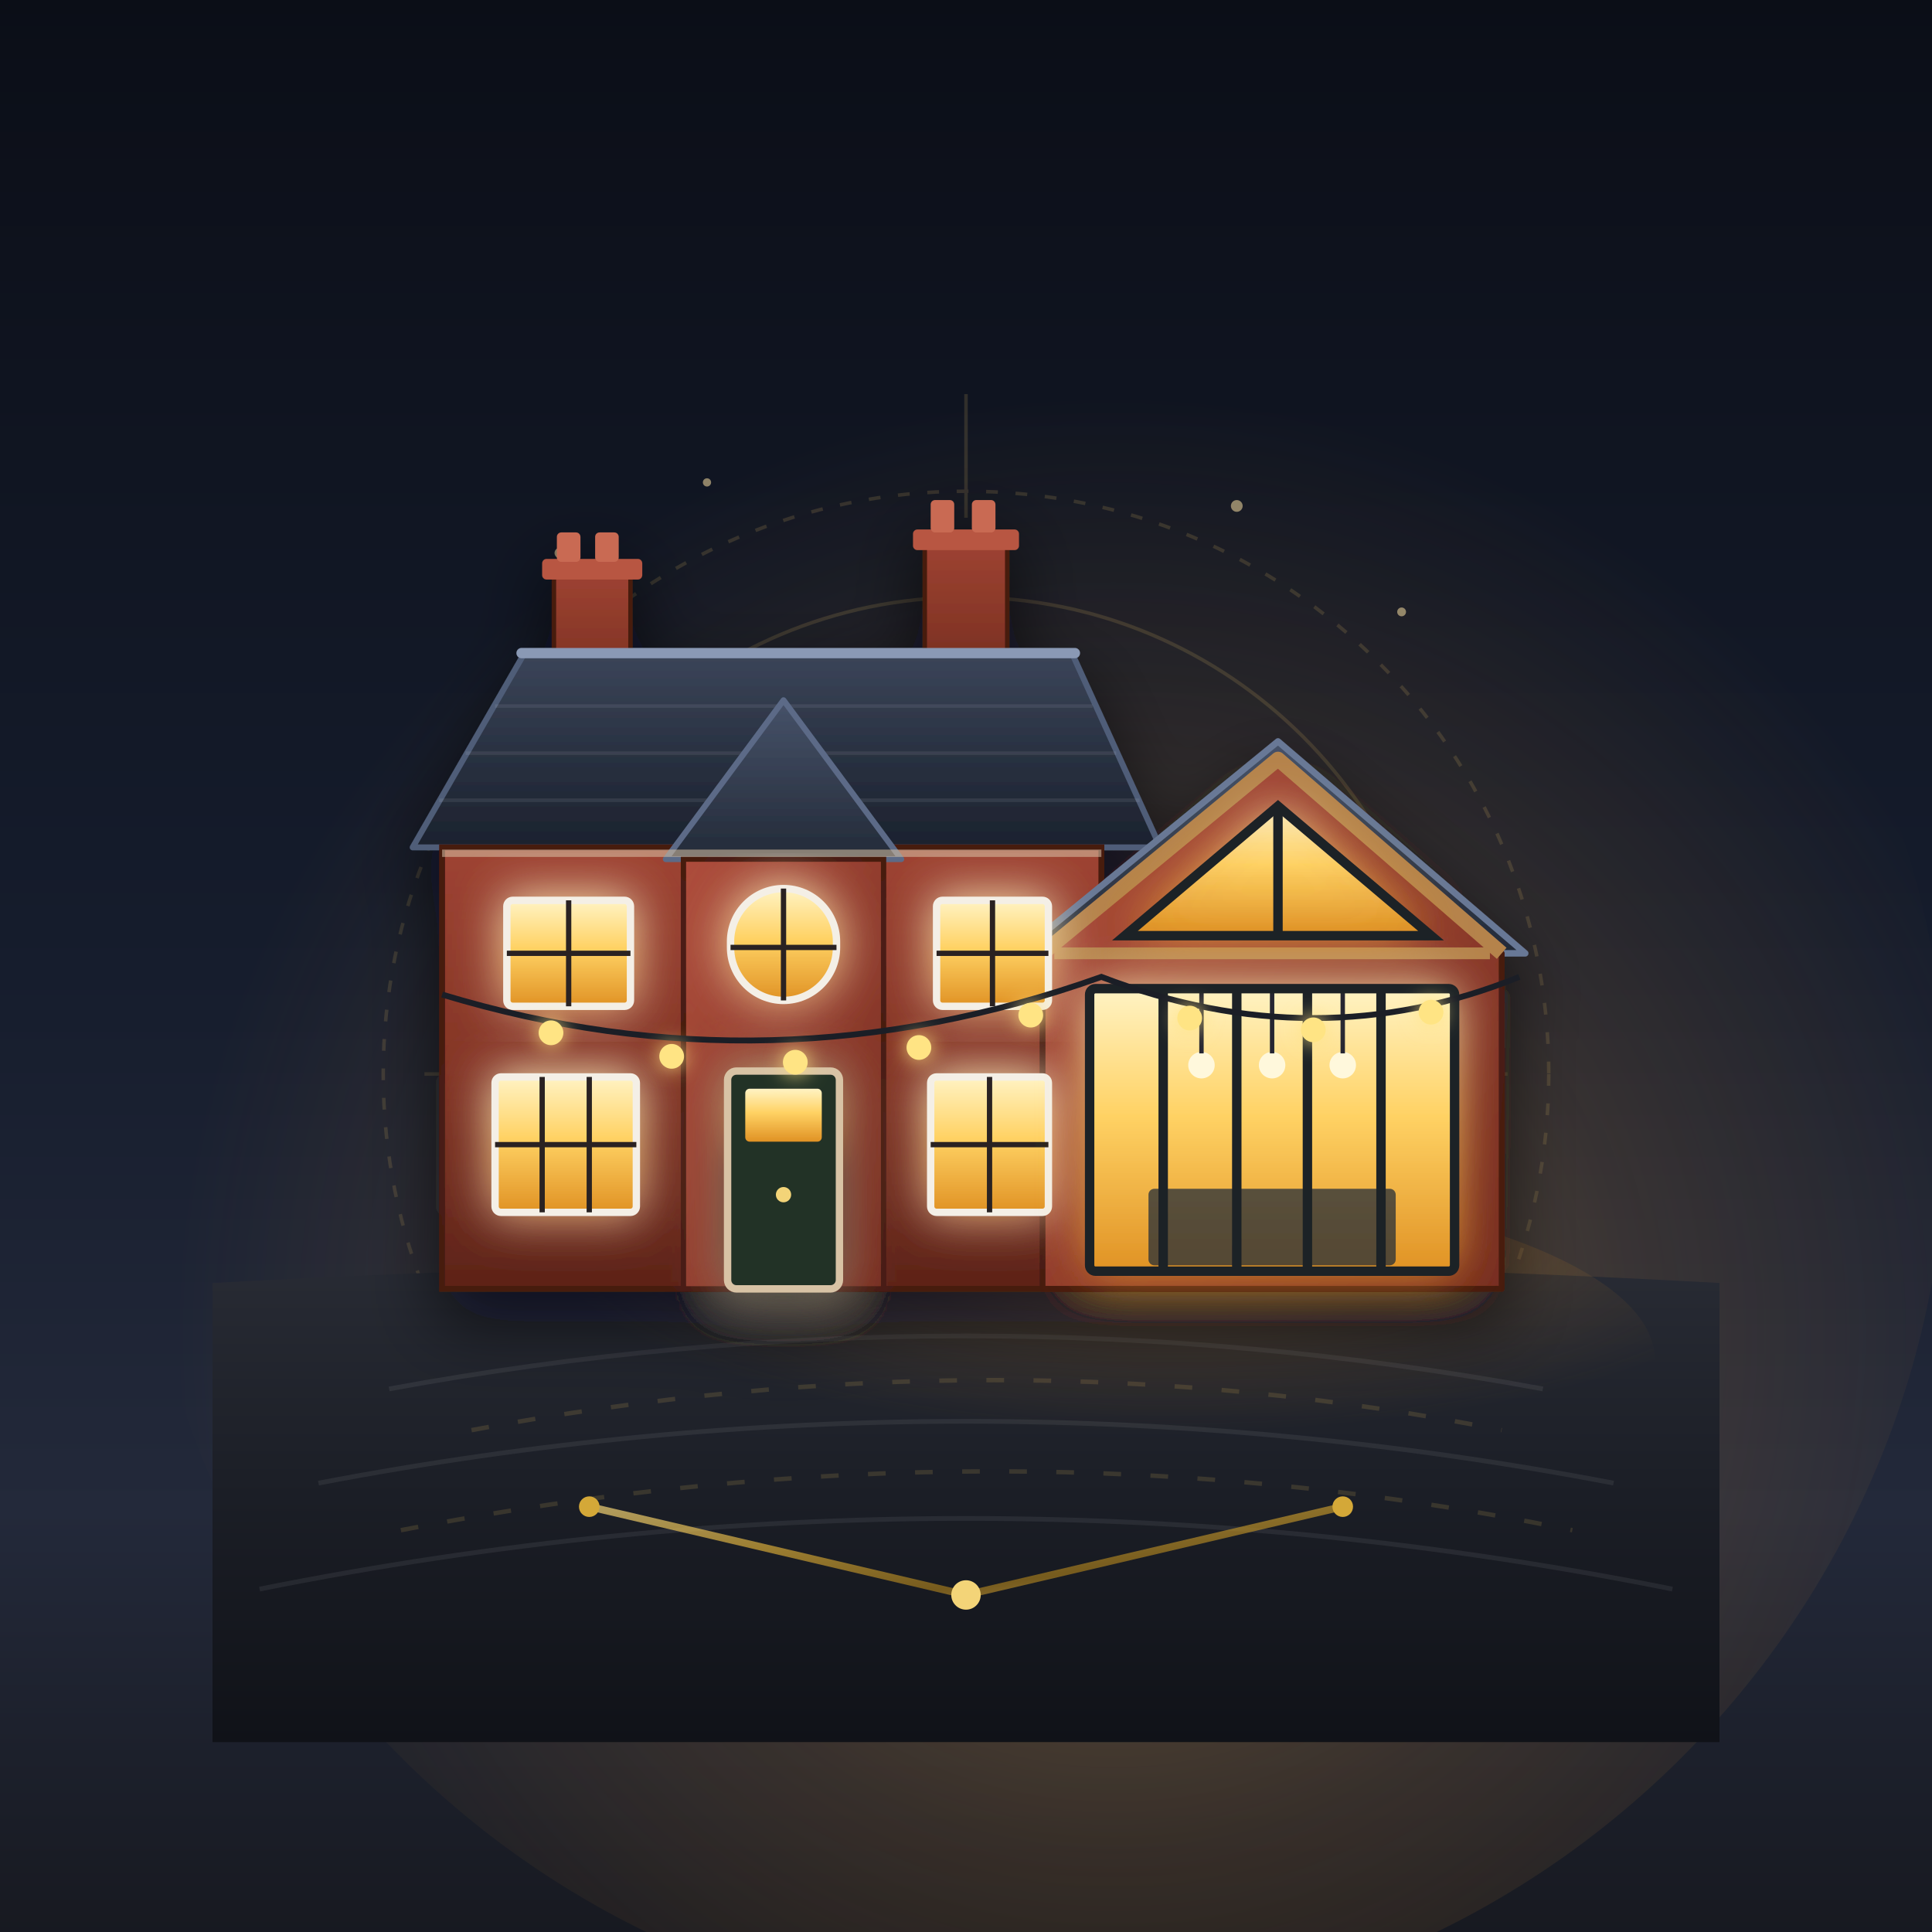
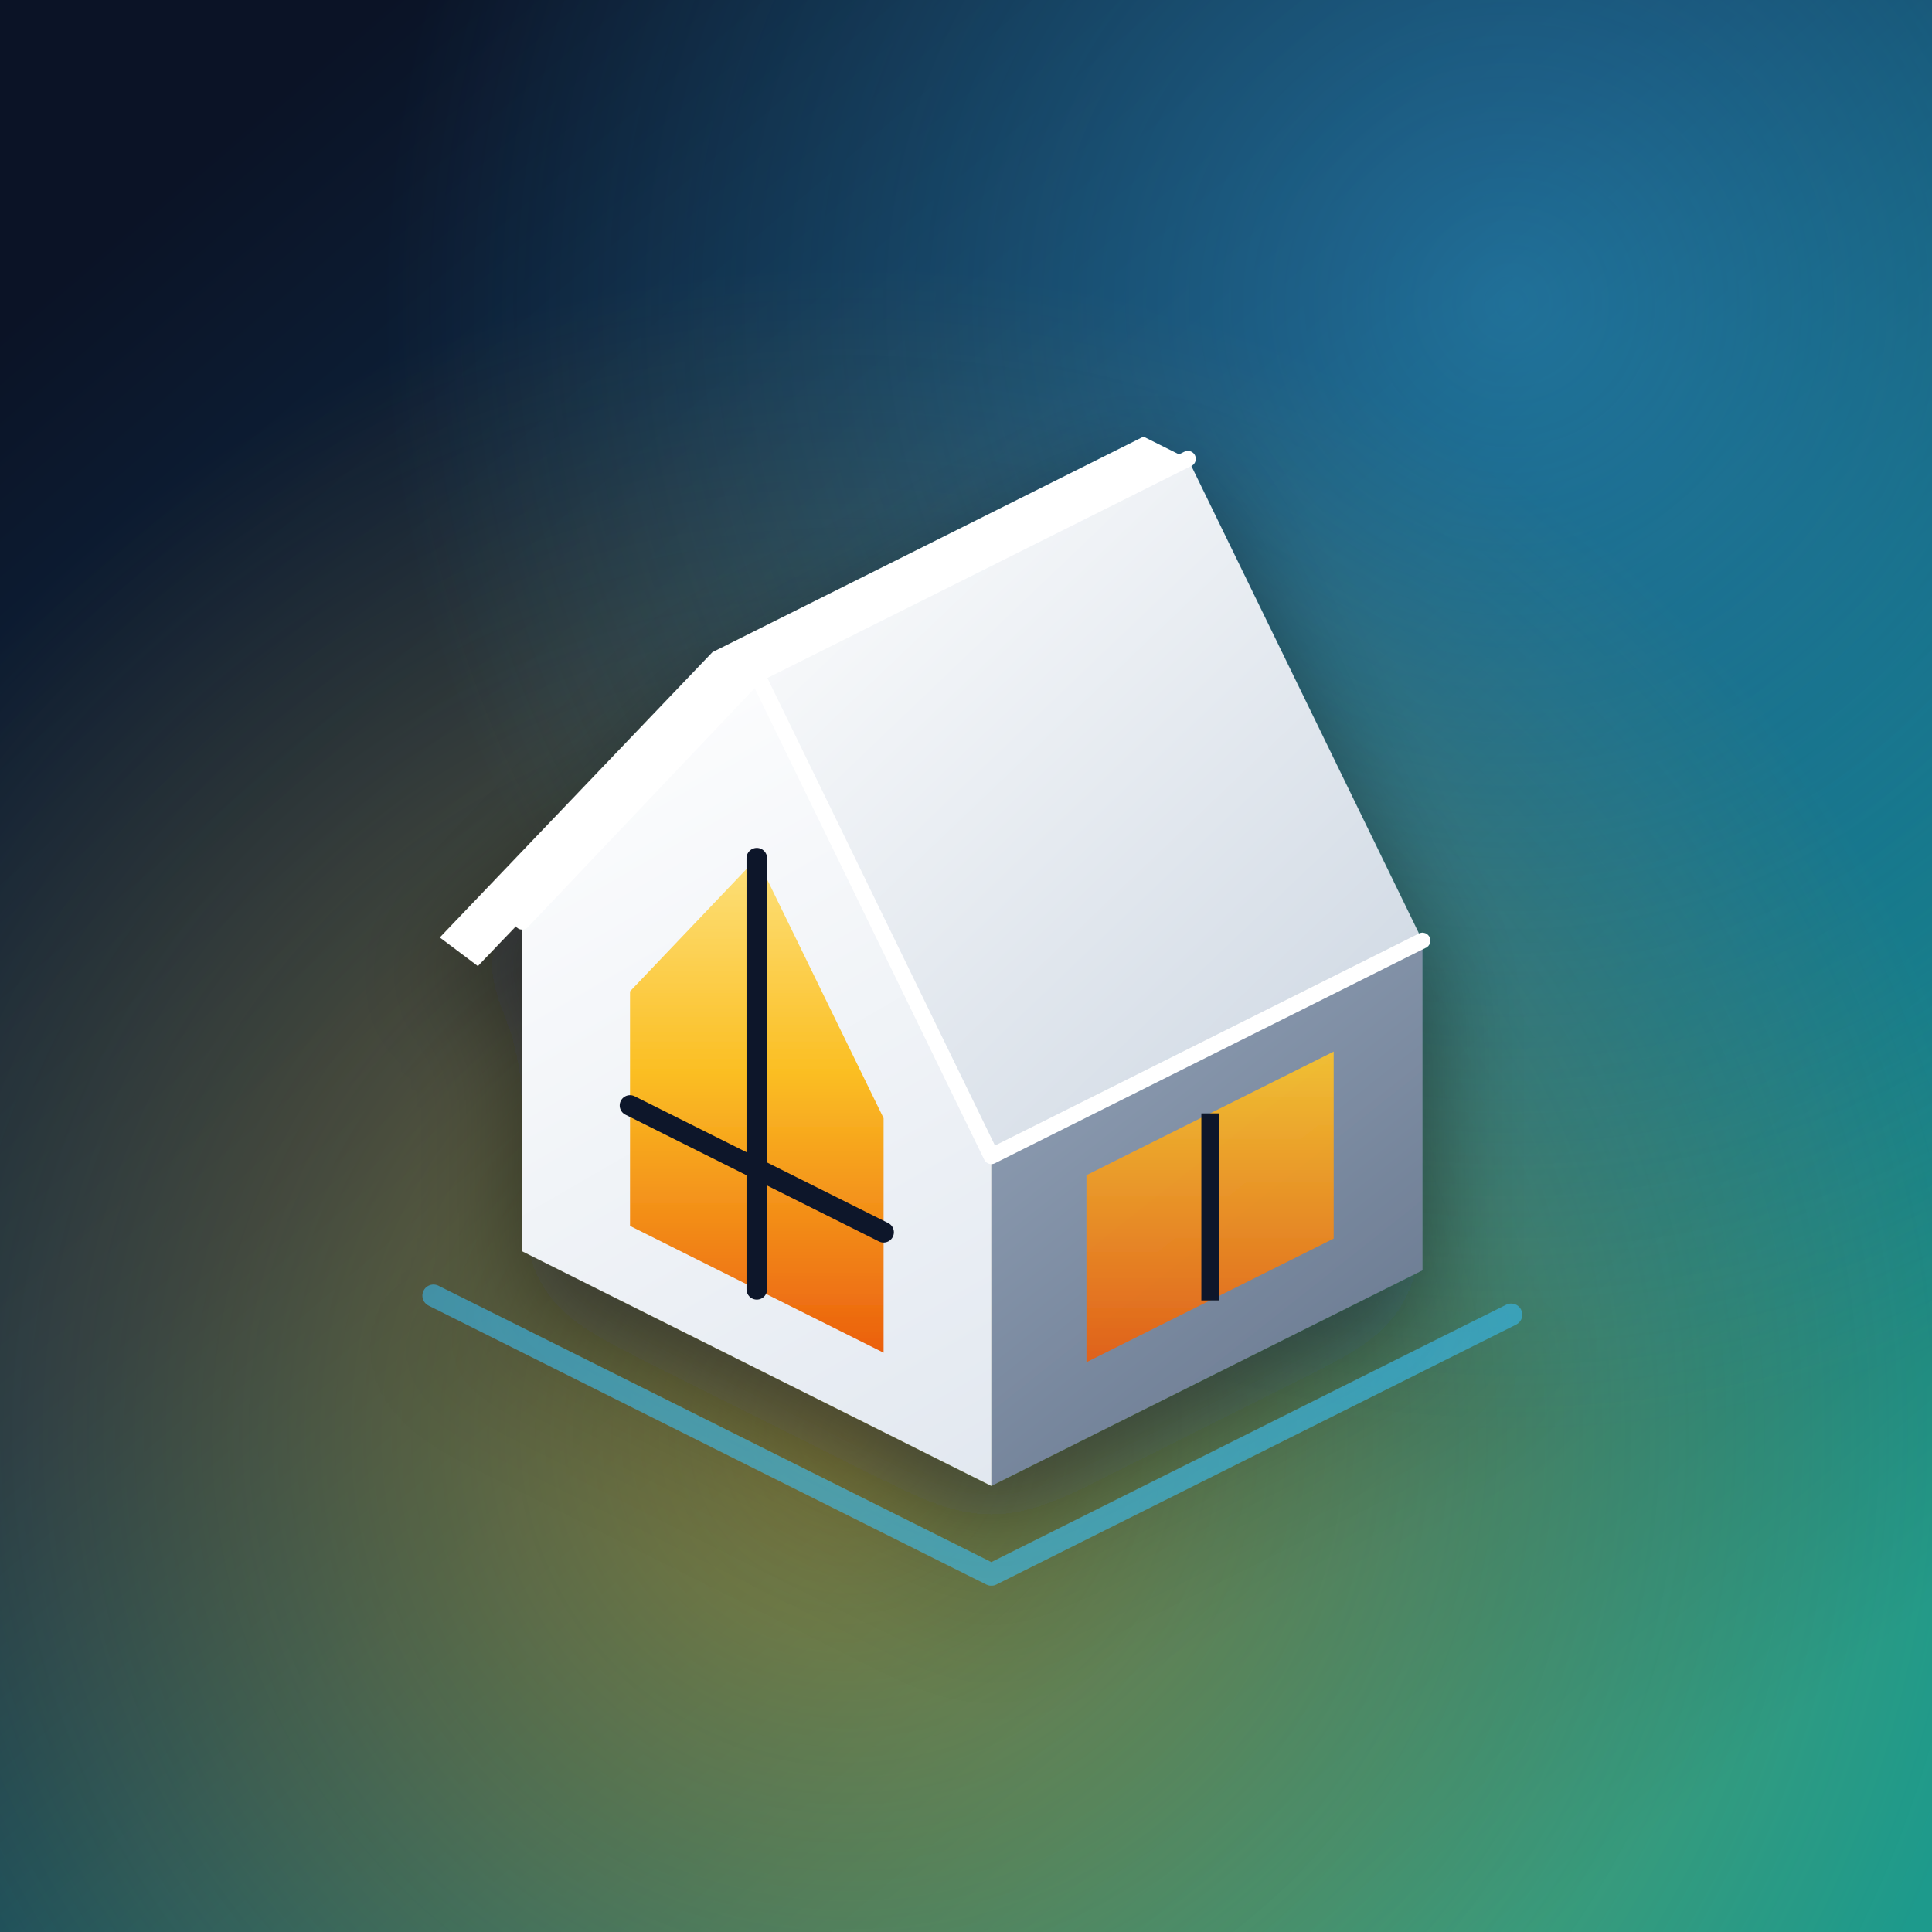
- <svg xmlns="http://www.w3.org/2000/svg" viewBox="0 0 512 512" width="512" height="512">
+ <svg xmlns="http://www.w3.org/2000/svg" viewBox="0 0 512 512" width="512" height="512" fill="none">
  <defs>
-     <clipPath id="badgeClip">
-       <rect x="0" y="0" width="512" height="512" rx="0" ry="0" />
-     </clipPath>
-     <linearGradient id="skyGrad" x1="0" y1="0" x2="0" y2="1">
-       <stop offset="0%" stop-color="#0b0e17" />
-       <stop offset="48%" stop-color="#151c2c" />
-       <stop offset="78%" stop-color="#23293a" />
-       <stop offset="100%" stop-color="#171920" />
+     <linearGradient id="bgGrad" x1="64" y1="32" x2="448" y2="480" gradientUnits="userSpaceOnUse">
+       <stop offset="0%" stop-color="#0B1326" />
+       <stop offset="38%" stop-color="#0F304D" />
+       <stop offset="72%" stop-color="#106876" />
+       <stop offset="100%" stop-color="#1D9A8C" />
    </linearGradient>
-     <radialGradient id="warmGlow" cx="54%" cy="62%" r="52%">
-       <stop offset="0%" stop-color="#f5c451" stop-opacity="0.38" />
-       <stop offset="55%" stop-color="#e59838" stop-opacity="0.14" />
-       <stop offset="100%" stop-color="#e59838" stop-opacity="0" />
+     <radialGradient id="warmGlow" cx="44%" cy="74%" r="60%">
+       <stop offset="0%" stop-color="#F59E0B" stop-opacity="0.48" />
+       <stop offset="100%" stop-color="#F59E0B" stop-opacity="0" />
    </radialGradient>
-     <linearGradient id="brassRim" x1="0" y1="0" x2="1" y2="1">
-       <stop offset="0%" stop-color="#f3d478" />
-       <stop offset="35%" stop-color="#d4a838" />
-       <stop offset="70%" stop-color="#9e761c" />
-       <stop offset="100%" stop-color="#e6be5a" />
+     <radialGradient id="skyGlow" cx="78%" cy="16%" r="58%">
+       <stop offset="0%" stop-color="#38BDF8" stop-opacity="0.42" />
+       <stop offset="100%" stop-color="#38BDF8" stop-opacity="0" />
+     </radialGradient>
+     <linearGradient id="roofGrad" x1="190" y1="96" x2="400" y2="316" gradientUnits="userSpaceOnUse">
+       <stop offset="0%" stop-color="#FFFFFF" />
+       <stop offset="100%" stop-color="#CBD5E1" />
    </linearGradient>
-     <linearGradient id="brickMain" x1="0" y1="0" x2="0" y2="1">
-       <stop offset="0%" stop-color="#9e4332" />
-       <stop offset="50%" stop-color="#843526" />
-       <stop offset="100%" stop-color="#5d2318" />
+     <linearGradient id="gableGrad" x1="116" y1="164" x2="264" y2="420" gradientUnits="userSpaceOnUse">
+       <stop offset="0%" stop-color="#FFFFFF" />
+       <stop offset="100%" stop-color="#E2E8F0" />
    </linearGradient>
-     <linearGradient id="brickWing" x1="0" y1="0" x2="1" y2="1">
-       <stop offset="0%" stop-color="#ae4d3b" />
-       <stop offset="100%" stop-color="#762d20" />
+     <linearGradient id="sideGrad" x1="264" y1="248" x2="400" y2="420" gradientUnits="userSpaceOnUse">
+       <stop offset="0%" stop-color="#94A3B8" />
+       <stop offset="100%" stop-color="#64748B" />
    </linearGradient>
-     <linearGradient id="slateRoof" x1="0" y1="0" x2="0" y2="1">
-       <stop offset="0%" stop-color="#3b4559" />
-       <stop offset="55%" stop-color="#283040" />
-       <stop offset="100%" stop-color="#1c222e" />
+     <linearGradient id="amberLit" x1="190" y1="210" x2="190" y2="385" gradientUnits="userSpaceOnUse">
+       <stop offset="0%" stop-color="#FDE68A" />
+       <stop offset="45%" stop-color="#FBBF24" />
+       <stop offset="100%" stop-color="#EA580C" />
    </linearGradient>
-     <linearGradient id="slateRoofEast" x1="0" y1="0" x2="0" y2="1">
-       <stop offset="0%" stop-color="#465269" />
-       <stop offset="100%" stop-color="#232a38" />
+     <linearGradient id="glassRim" x1="256" y1="16" x2="256" y2="496" gradientUnits="userSpaceOnUse">
+       <stop offset="0%" stop-color="#FFFFFF" stop-opacity="0.34" />
+       <stop offset="50%" stop-color="#FFFFFF" stop-opacity="0.08" />
+       <stop offset="100%" stop-color="#FFFFFF" stop-opacity="0.18" />
    </linearGradient>
-     <linearGradient id="winGlow" x1="0" y1="0" x2="0" y2="1">
-       <stop offset="0%" stop-color="#fff3c4" />
-       <stop offset="45%" stop-color="#ffd264" />
-       <stop offset="100%" stop-color="#e09224" />
-     </linearGradient>
-     <linearGradient id="courtyardGrad" x1="0" y1="0" x2="0" y2="1">
-       <stop offset="0%" stop-color="#282b34" />
-       <stop offset="45%" stop-color="#1c1f27" />
-       <stop offset="100%" stop-color="#101218" />
-     </linearGradient>
-     <radialGradient id="cobblePool" cx="58%" cy="15%" r="55%">
-       <stop offset="0%" stop-color="#ffca57" stop-opacity="0.42" />
-       <stop offset="50%" stop-color="#d88b28" stop-opacity="0.15" />
-       <stop offset="100%" stop-color="#d88b28" stop-opacity="0" />
-     </radialGradient>
-     <filter id="softGlow" x="-30%" y="-30%" width="160%" height="160%">
-       <feGaussianBlur stdDeviation="8" result="blur" />
-       <feMerge>
-         <feMergeNode in="blur" />
-         <feMergeNode in="SourceGraphic" />
-       </feMerge>
-     </filter>
-     <filter id="festoonGlow" x="-60%" y="-60%" width="220%" height="220%">
-       <feGaussianBlur stdDeviation="3.5" result="blur" />
-       <feMerge>
-         <feMergeNode in="blur" />
-         <feMergeNode in="SourceGraphic" />
-       </feMerge>
-     </filter>
-     <filter id="buildingShadow" x="-15%" y="-15%" width="130%" height="140%">
-       <feDropShadow dx="0" dy="10" stdDeviation="12" flood-color="#05070c" flood-opacity="0.65" />
+     <filter id="dropShadow" x="-15%" y="-15%" width="130%" height="135%" filterUnits="userSpaceOnUse">
+       <feDropShadow dx="0" dy="14" stdDeviation="16" flood-color="#040814" flood-opacity="0.45" />
    </filter>
  </defs>
-   <g clip-path="url(#badgeClip)">
-     <rect x="0" y="0" width="512" height="512" fill="url(#skyGrad)" />
-     <circle cx="276" cy="296" r="240" fill="url(#warmGlow)" />
-     <g transform="translate(256 262) scale(0.78) translate(-256 -256)">
-       <g opacity="0.16" stroke="#e4be64" stroke-width="1.2" fill="none">
-         <circle cx="256" cy="285" r="198" stroke-dasharray="4 6" />
-         <circle cx="256" cy="285" r="162" />
-         <line x1="256" y1="54" x2="256" y2="96" />
-         <line x1="72" y1="285" x2="440" y2="285" />
-       </g>
-       <g fill="#f6dca0" opacity="0.55">
-         <circle cx="118" cy="108" r="1.8" />
-         <circle cx="168" cy="84" r="1.4" />
-         <circle cx="348" cy="92" r="2.0" />
-         <circle cx="404" cy="128" r="1.5" />
-       </g>
-       <path d="M 0 356 Q 256 342 512 356 L 512 512 L 0 512 Z" fill="url(#courtyardGrad)" />
-       <ellipse cx="295" cy="382" rx="195" ry="62" fill="url(#cobblePool)" />
-       <g fill="none" stroke="#ffffff" stroke-opacity="0.07" stroke-width="1.6">
-         <path d="M 60 392 Q 256 356 452 392" />
-         <path d="M 36 424 Q 256 382 476 424" />
-         <path d="M 16 460 Q 256 412 496 460" />
-       </g>
-       <g fill="none" stroke="#f5c862" stroke-opacity="0.14" stroke-width="1.5" stroke-dasharray="6 10">
-         <path d="M 88 406 Q 268 372 438 406" />
-         <path d="M 64 440 Q 268 400 462 440" />
-       </g>
-       <g filter="url(#buildingShadow)">
-         <g>
-           <rect x="116" y="114" width="26" height="58" rx="2" fill="url(#brickMain)" stroke="#471a11" stroke-width="1.5" />
-           <rect x="112" y="110" width="34" height="7" rx="1.5" fill="#b85642" />
-           <rect x="117" y="101" width="8" height="10" rx="1.5" fill="#c96b53" />
-           <rect x="130" y="101" width="8" height="10" rx="1.5" fill="#c96b53" />
-           <rect x="242" y="104" width="28" height="62" rx="2" fill="url(#brickMain)" stroke="#471a11" stroke-width="1.5" />
-           <rect x="238" y="100" width="36" height="7" rx="1.5" fill="#b85642" />
-           <rect x="244" y="90" width="8" height="11" rx="1.5" fill="#c96b53" />
-           <rect x="258" y="90" width="8" height="11" rx="1.5" fill="#c96b53" />
-         </g>
-         <polygon points="68,208 106,142 292,142 322,208" fill="url(#slateRoof)" stroke="#4f5d78" stroke-width="2" stroke-linejoin="round" />
-         <g stroke="#ffffff" stroke-opacity="0.08" stroke-width="1.2">
-           <line x1="96" y1="160" x2="299" y2="160" />
-           <line x1="86" y1="176" x2="307" y2="176" />
-           <line x1="77" y1="192" x2="315" y2="192" />
-         </g>
-         <line x1="105" y1="142" x2="293" y2="142" stroke="#8a99b5" stroke-width="3.5" stroke-linecap="round" />
-         <rect x="78" y="208" width="224" height="150" fill="url(#brickMain)" stroke="#471a11" stroke-width="2" />
-         <polygon points="154,212 194,158 234,212" fill="url(#slateRoofEast)" stroke="#5b6a87" stroke-width="2" stroke-linejoin="round" />
-         <rect x="160" y="212" width="68" height="146" fill="url(#brickWing)" stroke="#471a11" stroke-width="1.8" />
-         <line x1="78" y1="210" x2="302" y2="210" stroke="#d8c3a5" stroke-width="2.5" stroke-opacity="0.55" />
-         <polygon points="274,244 362,172 446,244" fill="url(#slateRoofEast)" stroke="#687896" stroke-width="2.2" stroke-linejoin="round" />
-         <polygon points="282,358 282,244 362,178 438,244 438,358" fill="url(#brickWing)" stroke="#471a11" stroke-width="2" stroke-linejoin="round" />
-         <polyline points="282,244 362,178 438,244" fill="none" stroke="#b5834c" stroke-width="5" stroke-linejoin="round" />
-         <line x1="286" y1="244" x2="434" y2="244" stroke="#b5834c" stroke-width="4" />
-         <g filter="url(#softGlow)">
-           <rect x="100" y="226" width="42" height="36" rx="2" fill="url(#winGlow)" stroke="#f4efe6" stroke-width="2.5" />
-           <rect x="176" y="222" width="36" height="38" rx="18" fill="url(#winGlow)" stroke="#f4efe6" stroke-width="2.5" />
-           <rect x="246" y="226" width="38" height="36" rx="2" fill="url(#winGlow)" stroke="#f4efe6" stroke-width="2.5" />
-         </g>
-         <g stroke="#2a2420" stroke-width="1.8">
-           <line x1="121" y1="226" x2="121" y2="262" />
-           <line x1="100" y1="244" x2="142" y2="244" />
-           <line x1="194" y1="222" x2="194" y2="260" />
-           <line x1="176" y1="242" x2="212" y2="242" />
-           <line x1="265" y1="226" x2="265" y2="262" />
-           <line x1="246" y1="244" x2="284" y2="244" />
-         </g>
-         <g filter="url(#softGlow)">
-           <rect x="96" y="286" width="48" height="46" rx="2" fill="url(#winGlow)" stroke="#f4efe6" stroke-width="2.5" />
-           <rect x="175" y="284" width="38" height="74" rx="3" fill="#233028" stroke="#d8c3a5" stroke-width="2.5" />
-           <rect x="181" y="290" width="26" height="18" rx="1.5" fill="url(#winGlow)" />
-           <rect x="244" y="286" width="40" height="46" rx="2" fill="url(#winGlow)" stroke="#f4efe6" stroke-width="2.5" />
-         </g>
-         <g stroke="#2a2420" stroke-width="1.8">
-           <line x1="112" y1="286" x2="112" y2="332" />
-           <line x1="128" y1="286" x2="128" y2="332" />
-           <line x1="96" y1="309" x2="144" y2="309" />
-           <line x1="264" y1="286" x2="264" y2="332" />
-           <line x1="244" y1="309" x2="284" y2="309" />
-         </g>
-         <circle cx="194" cy="326" r="2.6" fill="#f3d478" />
-         <g filter="url(#softGlow)">
-           <polygon points="310,238 362,194 414,238" fill="url(#winGlow)" opacity="0.92" />
-           <rect x="298" y="256" width="124" height="96" rx="3" fill="url(#winGlow)" />
-         </g>
-         <rect x="318" y="324" width="84" height="26" rx="2" fill="#1e2a38" opacity="0.72" />
-         <g fill="#fff8dc">
-           <circle cx="336" cy="282" r="4.5" />
-           <circle cx="360" cy="282" r="4.5" />
-           <circle cx="384" cy="282" r="4.5" />
-         </g>
-         <g stroke="#252830" stroke-width="1.5">
-           <line x1="336" y1="256" x2="336" y2="278" />
-           <line x1="360" y1="256" x2="360" y2="278" />
-           <line x1="384" y1="256" x2="384" y2="278" />
-         </g>
-         <g stroke="#1c2026" stroke-width="3.2" fill="none">
-           <rect x="298" y="256" width="124" height="96" rx="2" />
-           <line x1="323" y1="256" x2="323" y2="352" />
-           <line x1="348" y1="256" x2="348" y2="352" />
-           <line x1="372" y1="256" x2="372" y2="352" />
-           <line x1="397" y1="256" x2="397" y2="352" />
-           <polygon points="310,238 362,194 414,238" />
-           <line x1="362" y1="194" x2="362" y2="238" />
-         </g>
-       </g>
-       <path d="M 78 258 Q 190 292 302 252 Q 375 280 444 252" fill="none" stroke="#1b1e26" stroke-width="2" />
-       <g filter="url(#festoonGlow)" fill="#ffe484">
-         <circle cx="115" cy="271" r="4.2" />
-         <circle cx="156" cy="279" r="4.2" />
-         <circle cx="198" cy="281" r="4.2" />
-         <circle cx="240" cy="276" r="4.2" />
-         <circle cx="278" cy="265" r="4.2" />
-         <circle cx="332" cy="266" r="4.2" />
-         <circle cx="374" cy="270" r="4.2" />
-         <circle cx="414" cy="264" r="4.2" />
-       </g>
-       <path d="M 64 358 L 448 358" stroke="url(#brassRim)" stroke-width="3" stroke-linecap="round" />
-       <path d="M 128 432 L 256 462 L 384 432" fill="none" stroke="url(#brassRim)" stroke-width="2.5" stroke-linecap="round" opacity="0.7" />
-       <circle cx="256" cy="462" r="5" fill="#f3d478" />
-       <circle cx="128" cy="432" r="3.5" fill="#d4a838" />
-       <circle cx="384" cy="432" r="3.5" fill="#d4a838" />
-     </g>
+   <rect x="0" y="0" width="512" height="512" rx="0" fill="url(#bgGrad)" />
+   <rect x="0" y="0" width="512" height="512" rx="0" fill="url(#warmGlow)" />
+   <rect x="0" y="0" width="512" height="512" rx="0" fill="url(#skyGlow)" />
+   <g transform="translate(256, 256) scale(0.84) translate(-256, -256)" filter="url(#dropShadow)">
+     <path d="M 88 360.0 L 264 448.0 L 428 366.0" stroke="#38BDF8" stroke-opacity="0.55" stroke-width="7" stroke-linecap="round" stroke-linejoin="round" />
+     <polygon points="264.0,316.0 400.0,248.0 400.0,352.0 264.0,420.0" fill="url(#sideGrad)" />
+     <polygon points="190.0,164.0 326.0,96.0 400.0,248.0 264.0,316.0" fill="url(#roofGrad)" />
+     <polygon points="102.0,256.0 190.0,164.0 326.0,96.0 312.0,89.0 176.0,157.0 90.0,247.0" fill="#FFFFFF" />
+     <polygon points="116.0,242.0 190.0,164.0 264.0,316.0 264.0,420.0 116.0,346.0" fill="url(#gableGrad)" />
+     <polygon points="150.0,264.0 190.0,222.0 230.0,304.0 230.0,378.0 150.0,338.0" fill="url(#amberLit)" />
+     <line x1="190" y1="222.0" x2="190" y2="358.0" stroke="#0F172A" stroke-width="6.5" stroke-linecap="round" />
+     <line x1="150" y1="300.0" x2="230" y2="340.0" stroke="#0F172A" stroke-width="6.5" stroke-linecap="round" />
+     <polygon points="294.0,322.0 372.0,283.0 372.0,342.0 294.0,381.0" fill="url(#amberLit)" fill-opacity="0.9" />
+     <line x1="333" y1="302.5" x2="333" y2="361.5" stroke="#0F172A" stroke-width="5.5" />
+     <polyline points="116,242.0 190,164.0 264,316.0 400,248.0" stroke="#FFFFFF" stroke-width="5" stroke-linecap="round" stroke-linejoin="round" />
+     <line x1="190" y1="164.0" x2="326" y2="96.0" stroke="#FFFFFF" stroke-width="5" stroke-linecap="round" />
  </g>
</svg>
